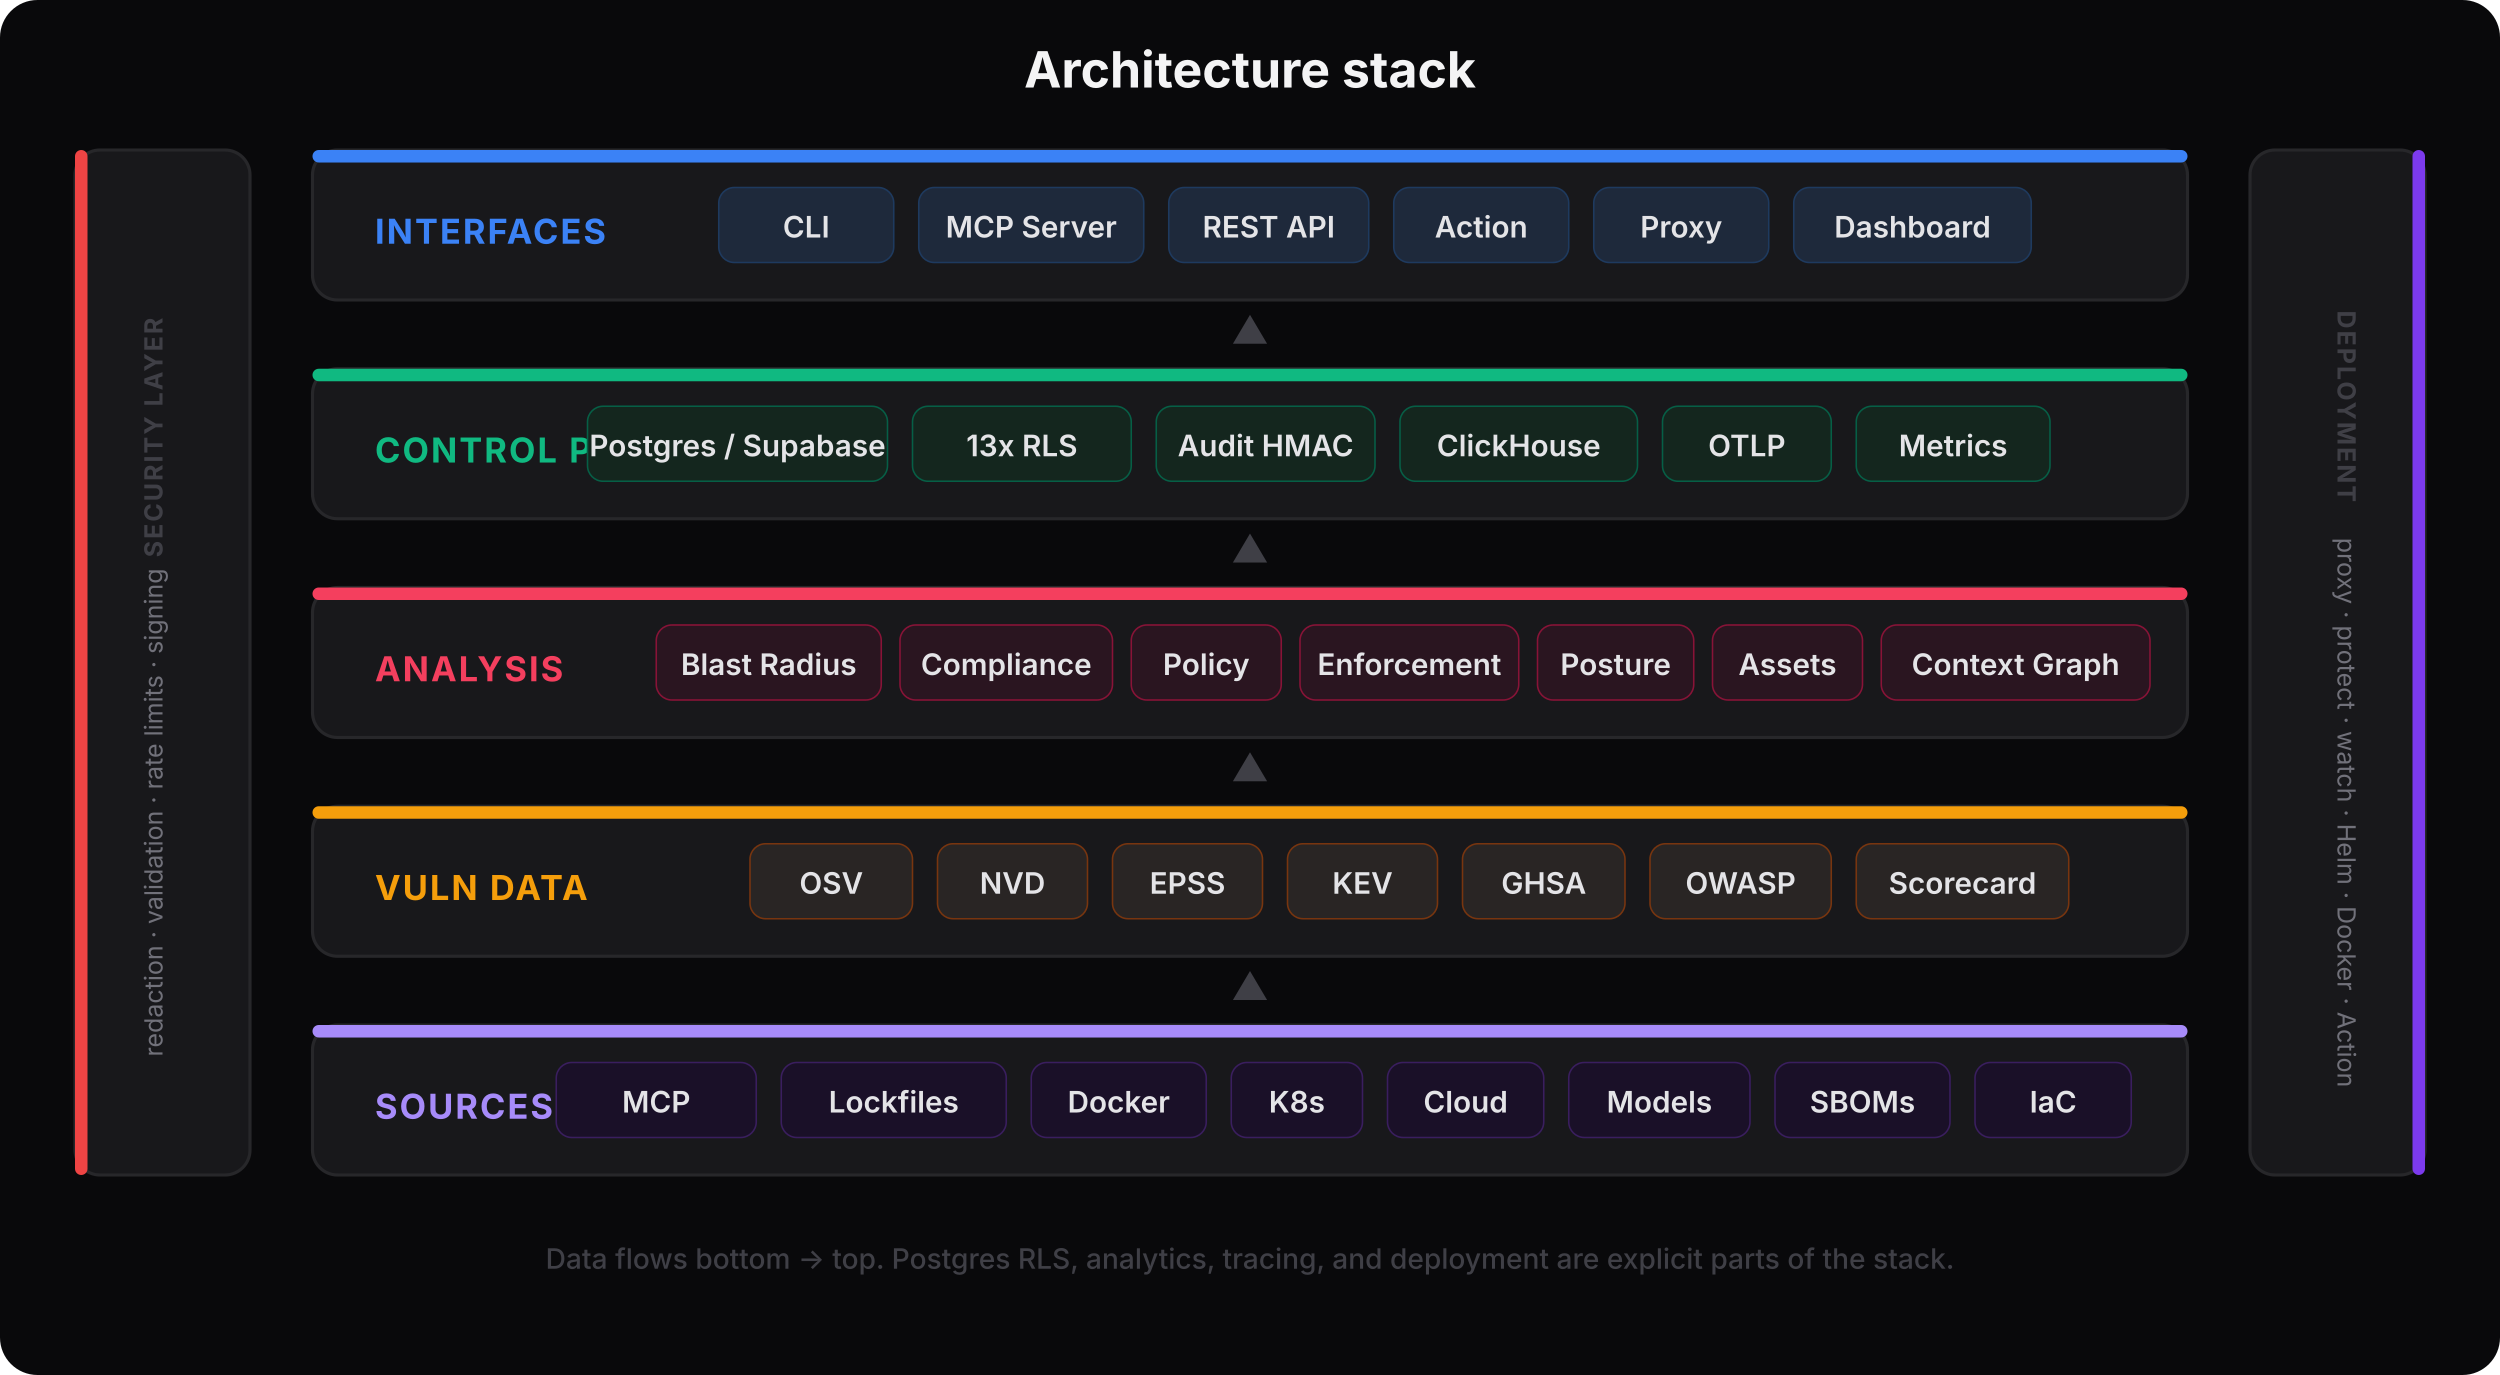
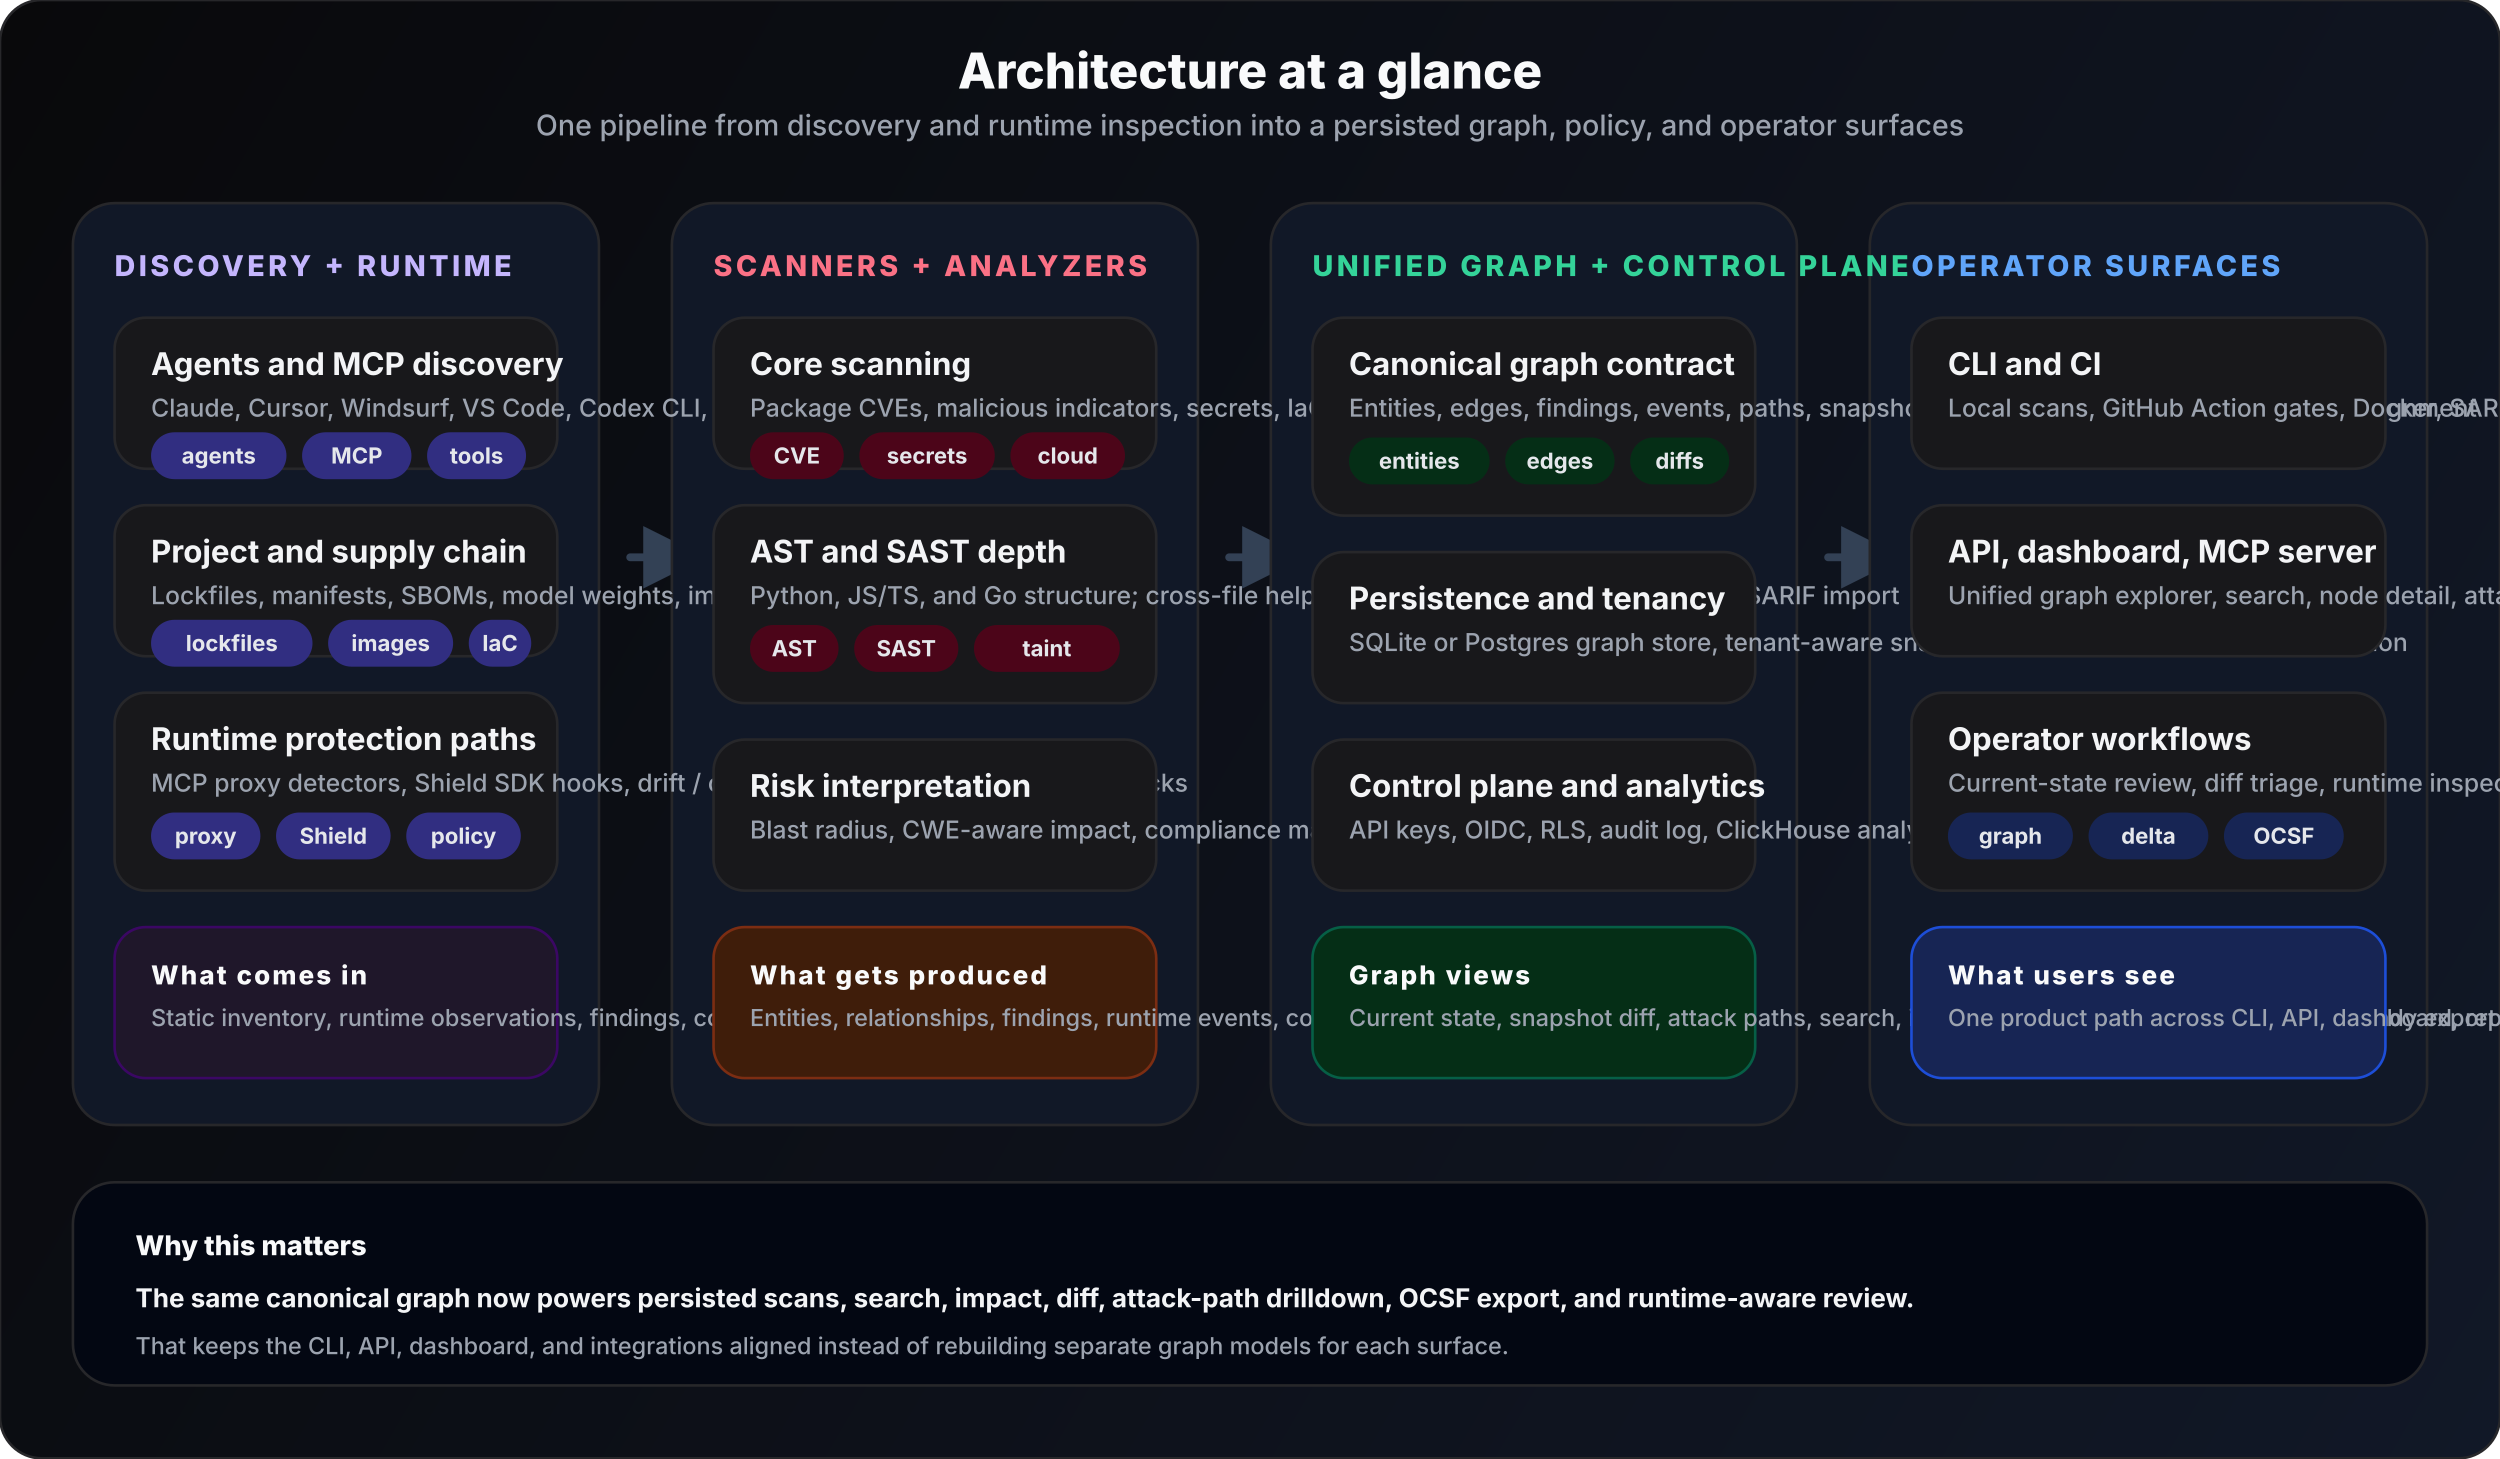
- <svg xmlns="http://www.w3.org/2000/svg" viewBox="0 0 800 440" fill="none">
+ <svg xmlns="http://www.w3.org/2000/svg" viewBox="0 0 960 560" fill="none">
  <style>
    text { font-family: system-ui, -apple-system, 'Segoe UI', sans-serif; }
-     .title { font-size: 16px; font-weight: 700; fill: #f4f4f5; }
-     .layer-name { font-size: 11px; font-weight: 700; letter-spacing: 0.06em; }
-     .item { font-size: 9.5px; font-weight: 600; fill: #e4e4e7; }
-     .detail { font-size: 8px; font-weight: 400; fill: #71717a; }
-     .arrow-up { font-size: 12px; fill: #3f3f46; }
-     .side-label { font-size: 8px; font-weight: 700; letter-spacing: 0.08em; fill: #3f3f46; }
+     .title { font-size: 19px; font-weight: 800; fill: #f9fafb; }
+     .subtitle { font-size: 11px; font-weight: 500; fill: #9ca3af; }
+     .col-title { font-size: 11px; font-weight: 800; letter-spacing: 0.12em; }
+     .card-title { font-size: 12px; font-weight: 750; fill: #f3f4f6; }
+     .card-text { font-size: 9.5px; font-weight: 500; fill: #9ca3af; }
+     .chip { font-size: 8.5px; font-weight: 700; fill: #e5e7eb; }
+     .note-title { font-size: 10px; font-weight: 800; letter-spacing: 0.08em; fill: #f9fafb; }
+     .note-text { font-size: 9px; font-weight: 500; fill: #9ca3af; }
+     .metric { font-size: 10px; font-weight: 700; fill: #f3f4f6; }
  </style>
-   <rect width="800" height="440" rx="12" fill="#09090b" />
-   <text x="400" y="28" text-anchor="middle" class="title">Architecture stack</text>
-   <rect x="100" y="48" width="600" height="48" rx="8" fill="#18181b" stroke="#27272a" stroke-width="1" />
-   <rect x="100" y="48" width="600" height="4" rx="2" fill="#3b82f6" />
-   <text x="120" y="78" class="layer-name" fill="#3b82f6">INTERFACES</text>
-   <rect x="230" y="60" width="56" height="24" rx="5" fill="#1e293b" stroke="#1e3a5f" stroke-width="0.5" />
-   <text x="258" y="76" text-anchor="middle" class="item">CLI</text>
-   <rect x="294" y="60" width="72" height="24" rx="5" fill="#1e293b" stroke="#1e3a5f" stroke-width="0.5" />
-   <text x="330" y="76" text-anchor="middle" class="item">MCP Server</text>
-   <rect x="374" y="60" width="64" height="24" rx="5" fill="#1e293b" stroke="#1e3a5f" stroke-width="0.5" />
-   <text x="406" y="76" text-anchor="middle" class="item">REST API</text>
-   <rect x="446" y="60" width="56" height="24" rx="5" fill="#1e293b" stroke="#1e3a5f" stroke-width="0.5" />
-   <text x="474" y="76" text-anchor="middle" class="item">Action</text>
-   <rect x="510" y="60" width="56" height="24" rx="5" fill="#1e293b" stroke="#1e3a5f" stroke-width="0.5" />
-   <text x="538" y="76" text-anchor="middle" class="item">Proxy</text>
-   <rect x="574" y="60" width="76" height="24" rx="5" fill="#1e293b" stroke="#1e3a5f" stroke-width="0.5" />
-   <text x="612" y="76" text-anchor="middle" class="item">Dashboard</text>
-   <text x="400" y="110" text-anchor="middle" class="arrow-up">▲</text>
-   <rect x="100" y="118" width="600" height="48" rx="8" fill="#18181b" stroke="#27272a" stroke-width="1" />
-   <rect x="100" y="118" width="600" height="4" rx="2" fill="#10b981" />
-   <text x="120" y="148" class="layer-name" fill="#10b981">CONTROL PLANE</text>
-   <rect x="188" y="130" width="96" height="24" rx="5" fill="#14261e" stroke="#065f46" stroke-width="0.5" />
-   <text x="236" y="146" text-anchor="middle" class="item">Postgres / Supabase</text>
-   <rect x="292" y="130" width="70" height="24" rx="5" fill="#14261e" stroke="#065f46" stroke-width="0.5" />
-   <text x="327" y="146" text-anchor="middle" class="item">13x RLS</text>
-   <rect x="370" y="130" width="70" height="24" rx="5" fill="#14261e" stroke="#065f46" stroke-width="0.5" />
-   <text x="405" y="146" text-anchor="middle" class="item">Audit HMAC</text>
-   <rect x="448" y="130" width="76" height="24" rx="5" fill="#14261e" stroke="#065f46" stroke-width="0.5" />
-   <text x="486" y="146" text-anchor="middle" class="item">ClickHouse</text>
-   <rect x="532" y="130" width="54" height="24" rx="5" fill="#14261e" stroke="#065f46" stroke-width="0.5" />
-   <text x="559" y="146" text-anchor="middle" class="item">OTLP</text>
-   <rect x="594" y="130" width="62" height="24" rx="5" fill="#14261e" stroke="#065f46" stroke-width="0.5" />
-   <text x="625" y="146" text-anchor="middle" class="item">Metrics</text>
-   <text x="400" y="180" text-anchor="middle" class="arrow-up">▲</text>
-   <rect x="100" y="188" width="600" height="48" rx="8" fill="#18181b" stroke="#27272a" stroke-width="1" />
-   <rect x="100" y="188" width="600" height="4" rx="2" fill="#f43f5e" />
-   <text x="120" y="218" class="layer-name" fill="#f43f5e">ANALYSIS</text>
-   <rect x="210" y="200" width="72" height="24" rx="5" fill="#2a1520" stroke="#881337" stroke-width="0.5" />
-   <text x="246" y="216" text-anchor="middle" class="item">Blast Radius</text>
-   <rect x="288" y="200" width="68" height="24" rx="5" fill="#2a1520" stroke="#881337" stroke-width="0.5" />
-   <text x="322" y="216" text-anchor="middle" class="item">Compliance</text>
-   <rect x="362" y="200" width="48" height="24" rx="5" fill="#2a1520" stroke="#881337" stroke-width="0.5" />
-   <text x="386" y="216" text-anchor="middle" class="item">Policy</text>
-   <rect x="416" y="200" width="70" height="24" rx="5" fill="#2a1520" stroke="#881337" stroke-width="0.5" />
-   <text x="451" y="216" text-anchor="middle" class="item">Enforcement</text>
-   <rect x="492" y="200" width="50" height="24" rx="5" fill="#2a1520" stroke="#881337" stroke-width="0.5" />
-   <text x="517" y="216" text-anchor="middle" class="item">Posture</text>
-   <rect x="548" y="200" width="48" height="24" rx="5" fill="#2a1520" stroke="#881337" stroke-width="0.5" />
-   <text x="572" y="216" text-anchor="middle" class="item">Assets</text>
-   <rect x="602" y="200" width="86" height="24" rx="5" fill="#2a1520" stroke="#881337" stroke-width="0.5" />
-   <text x="645" y="216" text-anchor="middle" class="item">Context Graph</text>
-   <text x="400" y="250" text-anchor="middle" class="arrow-up">▲</text>
-   <rect x="100" y="258" width="600" height="48" rx="8" fill="#18181b" stroke="#27272a" stroke-width="1" />
-   <rect x="100" y="258" width="600" height="4" rx="2" fill="#f59e0b" />
-   <text x="120" y="288" class="layer-name" fill="#f59e0b">VULN DATA</text>
-   <rect x="240" y="270" width="52" height="24" rx="5" fill="#292524" stroke="#78350f" stroke-width="0.5" />
-   <text x="266" y="286" text-anchor="middle" class="item">OSV</text>
-   <rect x="300" y="270" width="48" height="24" rx="5" fill="#292524" stroke="#78350f" stroke-width="0.5" />
-   <text x="324" y="286" text-anchor="middle" class="item">NVD</text>
-   <rect x="356" y="270" width="48" height="24" rx="5" fill="#292524" stroke="#78350f" stroke-width="0.5" />
-   <text x="380" y="286" text-anchor="middle" class="item">EPSS</text>
-   <rect x="412" y="270" width="48" height="24" rx="5" fill="#292524" stroke="#78350f" stroke-width="0.5" />
-   <text x="436" y="286" text-anchor="middle" class="item">KEV</text>
-   <rect x="468" y="270" width="52" height="24" rx="5" fill="#292524" stroke="#78350f" stroke-width="0.5" />
-   <text x="494" y="286" text-anchor="middle" class="item">GHSA</text>
-   <rect x="528" y="270" width="58" height="24" rx="5" fill="#292524" stroke="#78350f" stroke-width="0.5" />
-   <text x="557" y="286" text-anchor="middle" class="item">OWASP</text>
-   <rect x="594" y="270" width="68" height="24" rx="5" fill="#292524" stroke="#78350f" stroke-width="0.5" />
-   <text x="628" y="286" text-anchor="middle" class="item">Scorecard</text>
-   <text x="400" y="320" text-anchor="middle" class="arrow-up">▲</text>
-   <rect x="100" y="328" width="600" height="48" rx="8" fill="#18181b" stroke="#27272a" stroke-width="1" />
-   <rect x="100" y="328" width="600" height="4" rx="2" fill="#a78bfa" />
-   <text x="120" y="358" class="layer-name" fill="#a78bfa">SOURCES</text>
-   <rect x="178" y="340" width="64" height="24" rx="5" fill="#1a1028" stroke="#3a1e5f" stroke-width="0.5" />
-   <text x="210" y="356" text-anchor="middle" class="item">MCP</text>
-   <rect x="250" y="340" width="72" height="24" rx="5" fill="#1a1028" stroke="#3a1e5f" stroke-width="0.5" />
-   <text x="286" y="356" text-anchor="middle" class="item">Lockfiles</text>
-   <rect x="330" y="340" width="56" height="24" rx="5" fill="#1a1028" stroke="#3a1e5f" stroke-width="0.5" />
-   <text x="358" y="356" text-anchor="middle" class="item">Docker</text>
-   <rect x="394" y="340" width="42" height="24" rx="5" fill="#1a1028" stroke="#3a1e5f" stroke-width="0.5" />
-   <text x="415" y="356" text-anchor="middle" class="item">K8s</text>
-   <rect x="444" y="340" width="50" height="24" rx="5" fill="#1a1028" stroke="#3a1e5f" stroke-width="0.5" />
-   <text x="469" y="356" text-anchor="middle" class="item">Cloud</text>
-   <rect x="502" y="340" width="58" height="24" rx="5" fill="#1a1028" stroke="#3a1e5f" stroke-width="0.5" />
-   <text x="531" y="356" text-anchor="middle" class="item">Models</text>
-   <rect x="568" y="340" width="56" height="24" rx="5" fill="#1a1028" stroke="#3a1e5f" stroke-width="0.5" />
-   <text x="596" y="356" text-anchor="middle" class="item">SBOMs</text>
-   <rect x="632" y="340" width="50" height="24" rx="5" fill="#1a1028" stroke="#3a1e5f" stroke-width="0.5" />
-   <text x="657" y="356" text-anchor="middle" class="item">IaC</text>
-   <rect x="24" y="48" width="56" height="328" rx="8" fill="#18181b" stroke="#27272a" stroke-width="1" />
-   <rect x="24" y="48" width="4" height="328" rx="2" fill="#ef4444" />
-   <text x="52" y="140" text-anchor="middle" class="side-label" fill="#ef4444" transform="rotate(-90, 52, 140)">SECURITY LAYER</text>
-   <text x="52" y="260" text-anchor="middle" class="detail" transform="rotate(-90, 52, 260)">redaction · validation · rate limits · signing</text>
-   <rect x="720" y="48" width="56" height="328" rx="8" fill="#18181b" stroke="#27272a" stroke-width="1" />
-   <rect x="772" y="48" width="4" height="328" rx="2" fill="#7c3aed" />
-   <text x="748" y="130" text-anchor="middle" class="side-label" fill="#c4b5fd" transform="rotate(90, 748, 130)">DEPLOYMENT</text>
-   <text x="748" y="260" text-anchor="middle" class="detail" transform="rotate(90, 748, 260)">proxy · protect · watch · Helm · Docker · Action</text>
-   <text x="400" y="406" text-anchor="middle" font-size="9" font-weight="500" fill="#3f3f46" font-family="system-ui, sans-serif">Data flows bottom → top. Postgres RLS, analytics, tracing, and deployment are explicit parts of the stack.</text>
+   <defs>
+     <linearGradient id="bg" x1="0" y1="0" x2="960" y2="560" gradientUnits="userSpaceOnUse">
+       <stop stop-color="#09090b" />
+       <stop offset="1" stop-color="#111827" />
+     </linearGradient>
+     <marker id="arrow" viewBox="0 0 8 8" refX="7" refY="4" markerWidth="8" markerHeight="8" orient="auto">
+       <path d="M0 0L8 4L0 8Z" fill="#334155" />
+     </marker>
+   </defs>
+   <rect width="960" height="560" rx="16" fill="url(#bg)" stroke="#27272a" />
+   <text x="480" y="34" text-anchor="middle" class="title">Architecture at a glance</text>
+   <text x="480" y="52" text-anchor="middle" class="subtitle">One pipeline from discovery and runtime inspection into a persisted graph, policy, and operator surfaces</text>
+   <path d="M242 214H268" stroke="#334155" stroke-width="3" stroke-linecap="round" marker-end="url(#arrow)" />
+   <path d="M472 214H498" stroke="#334155" stroke-width="3" stroke-linecap="round" marker-end="url(#arrow)" />
+   <path d="M702 214H728" stroke="#334155" stroke-width="3" stroke-linecap="round" marker-end="url(#arrow)" />
+   <rect x="28" y="78" width="202" height="354" rx="16" fill="#111827" stroke="#27272a" />
+   <rect x="258" y="78" width="202" height="354" rx="16" fill="#111827" stroke="#27272a" />
+   <rect x="488" y="78" width="202" height="354" rx="16" fill="#111827" stroke="#27272a" />
+   <rect x="718" y="78" width="214" height="354" rx="16" fill="#111827" stroke="#27272a" />
+   <text x="44" y="106" class="col-title" fill="#c4b5fd">DISCOVERY + RUNTIME</text>
+   <text x="274" y="106" class="col-title" fill="#fb7185">SCANNERS + ANALYZERS</text>
+   <text x="504" y="106" class="col-title" fill="#34d399">UNIFIED GRAPH + CONTROL PLANE</text>
+   <text x="734" y="106" class="col-title" fill="#60a5fa">OPERATOR SURFACES</text>
+   <rect x="44" y="122" width="170" height="58" rx="12" fill="#18181b" stroke="#27272a" />
+   <text x="58" y="144" class="card-title">Agents and MCP discovery</text>
+   <text x="58" y="160" class="card-text">Claude, Cursor, Windsurf, VS Code, Codex CLI, local configs, servers, tools, creds</text>
+   <rect x="58" y="166" width="52" height="18" rx="9" fill="#312e81" />
+   <text x="84" y="178" text-anchor="middle" class="chip">agents</text>
+   <rect x="116" y="166" width="42" height="18" rx="9" fill="#312e81" />
+   <text x="137" y="178" text-anchor="middle" class="chip">MCP</text>
+   <rect x="164" y="166" width="38" height="18" rx="9" fill="#312e81" />
+   <text x="183" y="178" text-anchor="middle" class="chip">tools</text>
+   <rect x="44" y="194" width="170" height="58" rx="12" fill="#18181b" stroke="#27272a" />
+   <text x="58" y="216" class="card-title">Project and supply chain</text>
+   <text x="58" y="232" class="card-text">Lockfiles, manifests, SBOMs, model weights, images, IaC, cloud AI posture</text>
+   <rect x="58" y="238" width="62" height="18" rx="9" fill="#312e81" />
+   <text x="89" y="250" text-anchor="middle" class="chip">lockfiles</text>
+   <rect x="126" y="238" width="48" height="18" rx="9" fill="#312e81" />
+   <text x="150" y="250" text-anchor="middle" class="chip">images</text>
+   <rect x="180" y="238" width="24" height="18" rx="9" fill="#312e81" />
+   <text x="192" y="250" text-anchor="middle" class="chip">IaC</text>
+   <rect x="44" y="266" width="170" height="76" rx="12" fill="#18181b" stroke="#27272a" />
+   <text x="58" y="288" class="card-title">Runtime protection paths</text>
+   <text x="58" y="304" class="card-text">MCP proxy detectors, Shield SDK hooks, drift / credential / response / sequence checks</text>
+   <rect x="58" y="312" width="42" height="18" rx="9" fill="#312e81" />
+   <text x="79" y="324" text-anchor="middle" class="chip">proxy</text>
+   <rect x="106" y="312" width="44" height="18" rx="9" fill="#312e81" />
+   <text x="128" y="324" text-anchor="middle" class="chip">Shield</text>
+   <rect x="156" y="312" width="44" height="18" rx="9" fill="#312e81" />
+   <text x="178" y="324" text-anchor="middle" class="chip">policy</text>
+   <rect x="44" y="356" width="170" height="58" rx="12" fill="#1f172a" stroke="#3b0764" />
+   <text x="58" y="378" class="note-title">What comes in</text>
+   <text x="58" y="394" class="note-text">Static inventory, runtime observations, findings, config posture, evidence bundles</text>
+   <rect x="274" y="122" width="170" height="58" rx="12" fill="#18181b" stroke="#27272a" />
+   <text x="288" y="144" class="card-title">Core scanning</text>
+   <text x="288" y="160" class="card-text">Package CVEs, malicious indicators, secrets, IaC, container and cloud posture</text>
+   <rect x="288" y="166" width="36" height="18" rx="9" fill="#4c0519" />
+   <text x="306" y="178" text-anchor="middle" class="chip">CVE</text>
+   <rect x="330" y="166" width="52" height="18" rx="9" fill="#4c0519" />
+   <text x="356" y="178" text-anchor="middle" class="chip">secrets</text>
+   <rect x="388" y="166" width="44" height="18" rx="9" fill="#4c0519" />
+   <text x="410" y="178" text-anchor="middle" class="chip">cloud</text>
+   <rect x="274" y="194" width="170" height="76" rx="12" fill="#18181b" stroke="#27272a" />
+   <text x="288" y="216" class="card-title">AST and SAST depth</text>
+   <text x="288" y="232" class="card-text">Python, JS/TS, and Go structure; cross-file helper chains; taint-aware sink findings; SARIF import</text>
+   <rect x="288" y="240" width="34" height="18" rx="9" fill="#4c0519" />
+   <text x="305" y="252" text-anchor="middle" class="chip">AST</text>
+   <rect x="328" y="240" width="40" height="18" rx="9" fill="#4c0519" />
+   <text x="348" y="252" text-anchor="middle" class="chip">SAST</text>
+   <rect x="374" y="240" width="56" height="18" rx="9" fill="#4c0519" />
+   <text x="402" y="252" text-anchor="middle" class="chip">taint</text>
+   <rect x="274" y="284" width="170" height="58" rx="12" fill="#18181b" stroke="#27272a" />
+   <text x="288" y="306" class="card-title">Risk interpretation</text>
+   <text x="288" y="322" class="card-text">Blast radius, CWE-aware impact, compliance mappings, trust posture, policy hooks</text>
+   <rect x="274" y="356" width="170" height="58" rx="12" fill="#3f1d0a" stroke="#7c2d12" />
+   <text x="288" y="378" class="note-title">What gets produced</text>
+   <text x="288" y="394" class="note-text">Entities, relationships, findings, runtime events, compliance tags, attack-path facts</text>
+   <rect x="504" y="122" width="170" height="76" rx="12" fill="#18181b" stroke="#27272a" />
+   <text x="518" y="144" class="card-title">Canonical graph contract</text>
+   <text x="518" y="160" class="card-text">Entities, edges, findings, events, paths, snapshots with stable IDs, timestamps, OCSF alignment</text>
+   <rect x="518" y="168" width="54" height="18" rx="9" fill="#052e16" />
+   <text x="545" y="180" text-anchor="middle" class="chip">entities</text>
+   <rect x="578" y="168" width="42" height="18" rx="9" fill="#052e16" />
+   <text x="599" y="180" text-anchor="middle" class="chip">edges</text>
+   <rect x="626" y="168" width="38" height="18" rx="9" fill="#052e16" />
+   <text x="645" y="180" text-anchor="middle" class="chip">diffs</text>
+   <rect x="504" y="212" width="170" height="58" rx="12" fill="#18181b" stroke="#27272a" />
+   <text x="518" y="234" class="card-title">Persistence and tenancy</text>
+   <text x="518" y="250" class="card-text">SQLite or Postgres graph store, tenant-aware snapshots, presets, current-state resolution</text>
+   <rect x="504" y="284" width="170" height="58" rx="12" fill="#18181b" stroke="#27272a" />
+   <text x="518" y="306" class="card-title">Control plane and analytics</text>
+   <text x="518" y="322" class="card-text">API keys, OIDC, RLS, audit log, ClickHouse analytics, OTEL tracing, health contracts</text>
+   <rect x="504" y="356" width="170" height="58" rx="12" fill="#052e16" stroke="#065f46" />
+   <text x="518" y="378" class="note-title">Graph views</text>
+   <text x="518" y="394" class="note-text">Current state, snapshot diff, attack paths, search, impact, compliance, delta alerts, OCSF-ready export</text>
+   <rect x="734" y="122" width="182" height="58" rx="12" fill="#18181b" stroke="#27272a" />
+   <text x="748" y="144" class="card-title">CLI and CI</text>
+   <text x="748" y="160" class="card-text">Local scans, GitHub Action gates, Docker, SARIF, SBOM, badges, policy-friendly exit codes</text>
+   <rect x="734" y="194" width="182" height="58" rx="12" fill="#18181b" stroke="#27272a" />
+   <text x="748" y="216" class="card-title">API, dashboard, MCP server</text>
+   <text x="748" y="232" class="card-text">Unified graph explorer, search, node detail, attack-path drilldown, remote MCP tool surface</text>
+   <rect x="734" y="266" width="182" height="76" rx="12" fill="#18181b" stroke="#27272a" />
+   <text x="748" y="288" class="card-title">Operator workflows</text>
+   <text x="748" y="304" class="card-text">Current-state review, diff triage, runtime inspection, compliance evidence, release drift detection</text>
+   <rect x="748" y="312" width="48" height="18" rx="9" fill="#172554" />
+   <text x="772" y="324" text-anchor="middle" class="chip">graph</text>
+   <rect x="802" y="312" width="46" height="18" rx="9" fill="#172554" />
+   <text x="825" y="324" text-anchor="middle" class="chip">delta</text>
+   <rect x="854" y="312" width="46" height="18" rx="9" fill="#172554" />
+   <text x="877" y="324" text-anchor="middle" class="chip">OCSF</text>
+   <rect x="734" y="356" width="182" height="58" rx="12" fill="#172554" stroke="#1d4ed8" />
+   <text x="748" y="378" class="note-title">What users see</text>
+   <text x="748" y="394" class="note-text">One product path across CLI, API, dashboard, report export, and MCP integrations</text>
+   <rect x="28" y="454" width="904" height="78" rx="16" fill="#030712" stroke="#27272a" />
+   <text x="52" y="482" font-size="10.5" font-weight="800" fill="#f9fafb" font-family="system-ui, -apple-system, 'Segoe UI', sans-serif">Why this matters</text>
+   <text x="52" y="502" class="metric">The same canonical graph now powers persisted scans, search, impact, diff, attack-path drilldown, OCSF export, and runtime-aware review.</text>
+   <text x="52" y="520" class="note-text">That keeps the CLI, API, dashboard, and integrations aligned instead of rebuilding separate graph models for each surface.</text>
</svg>
